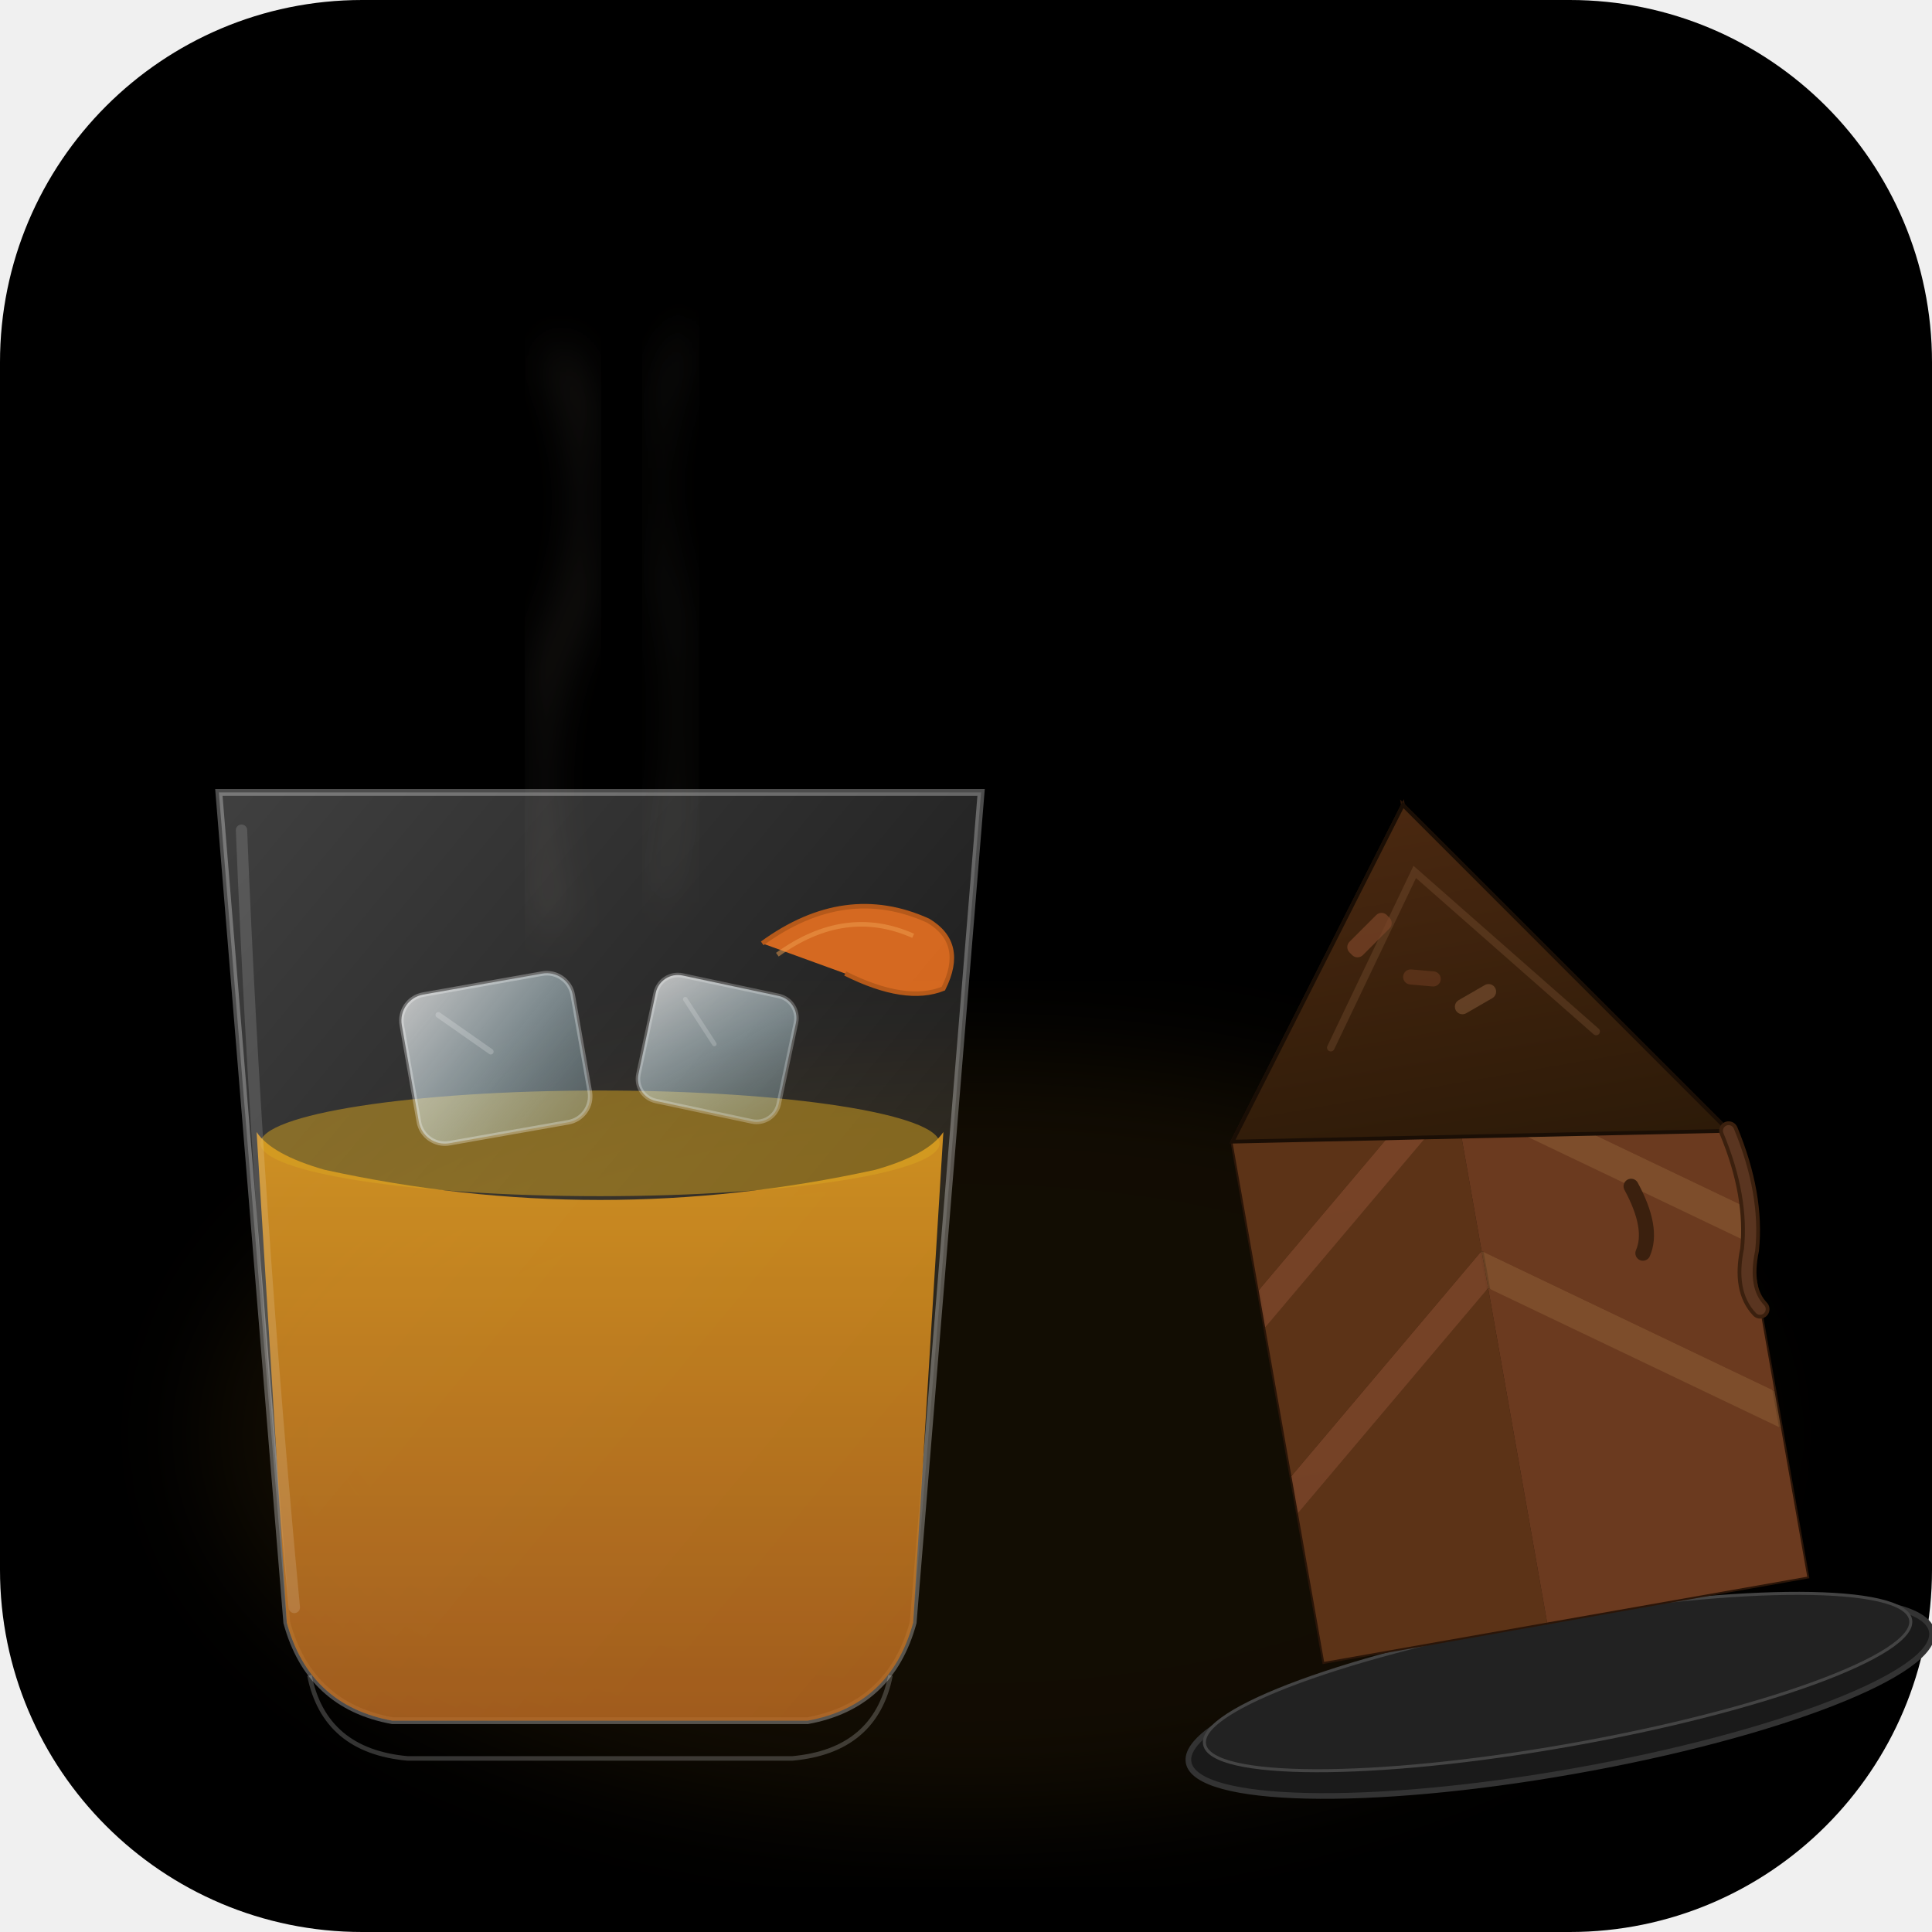
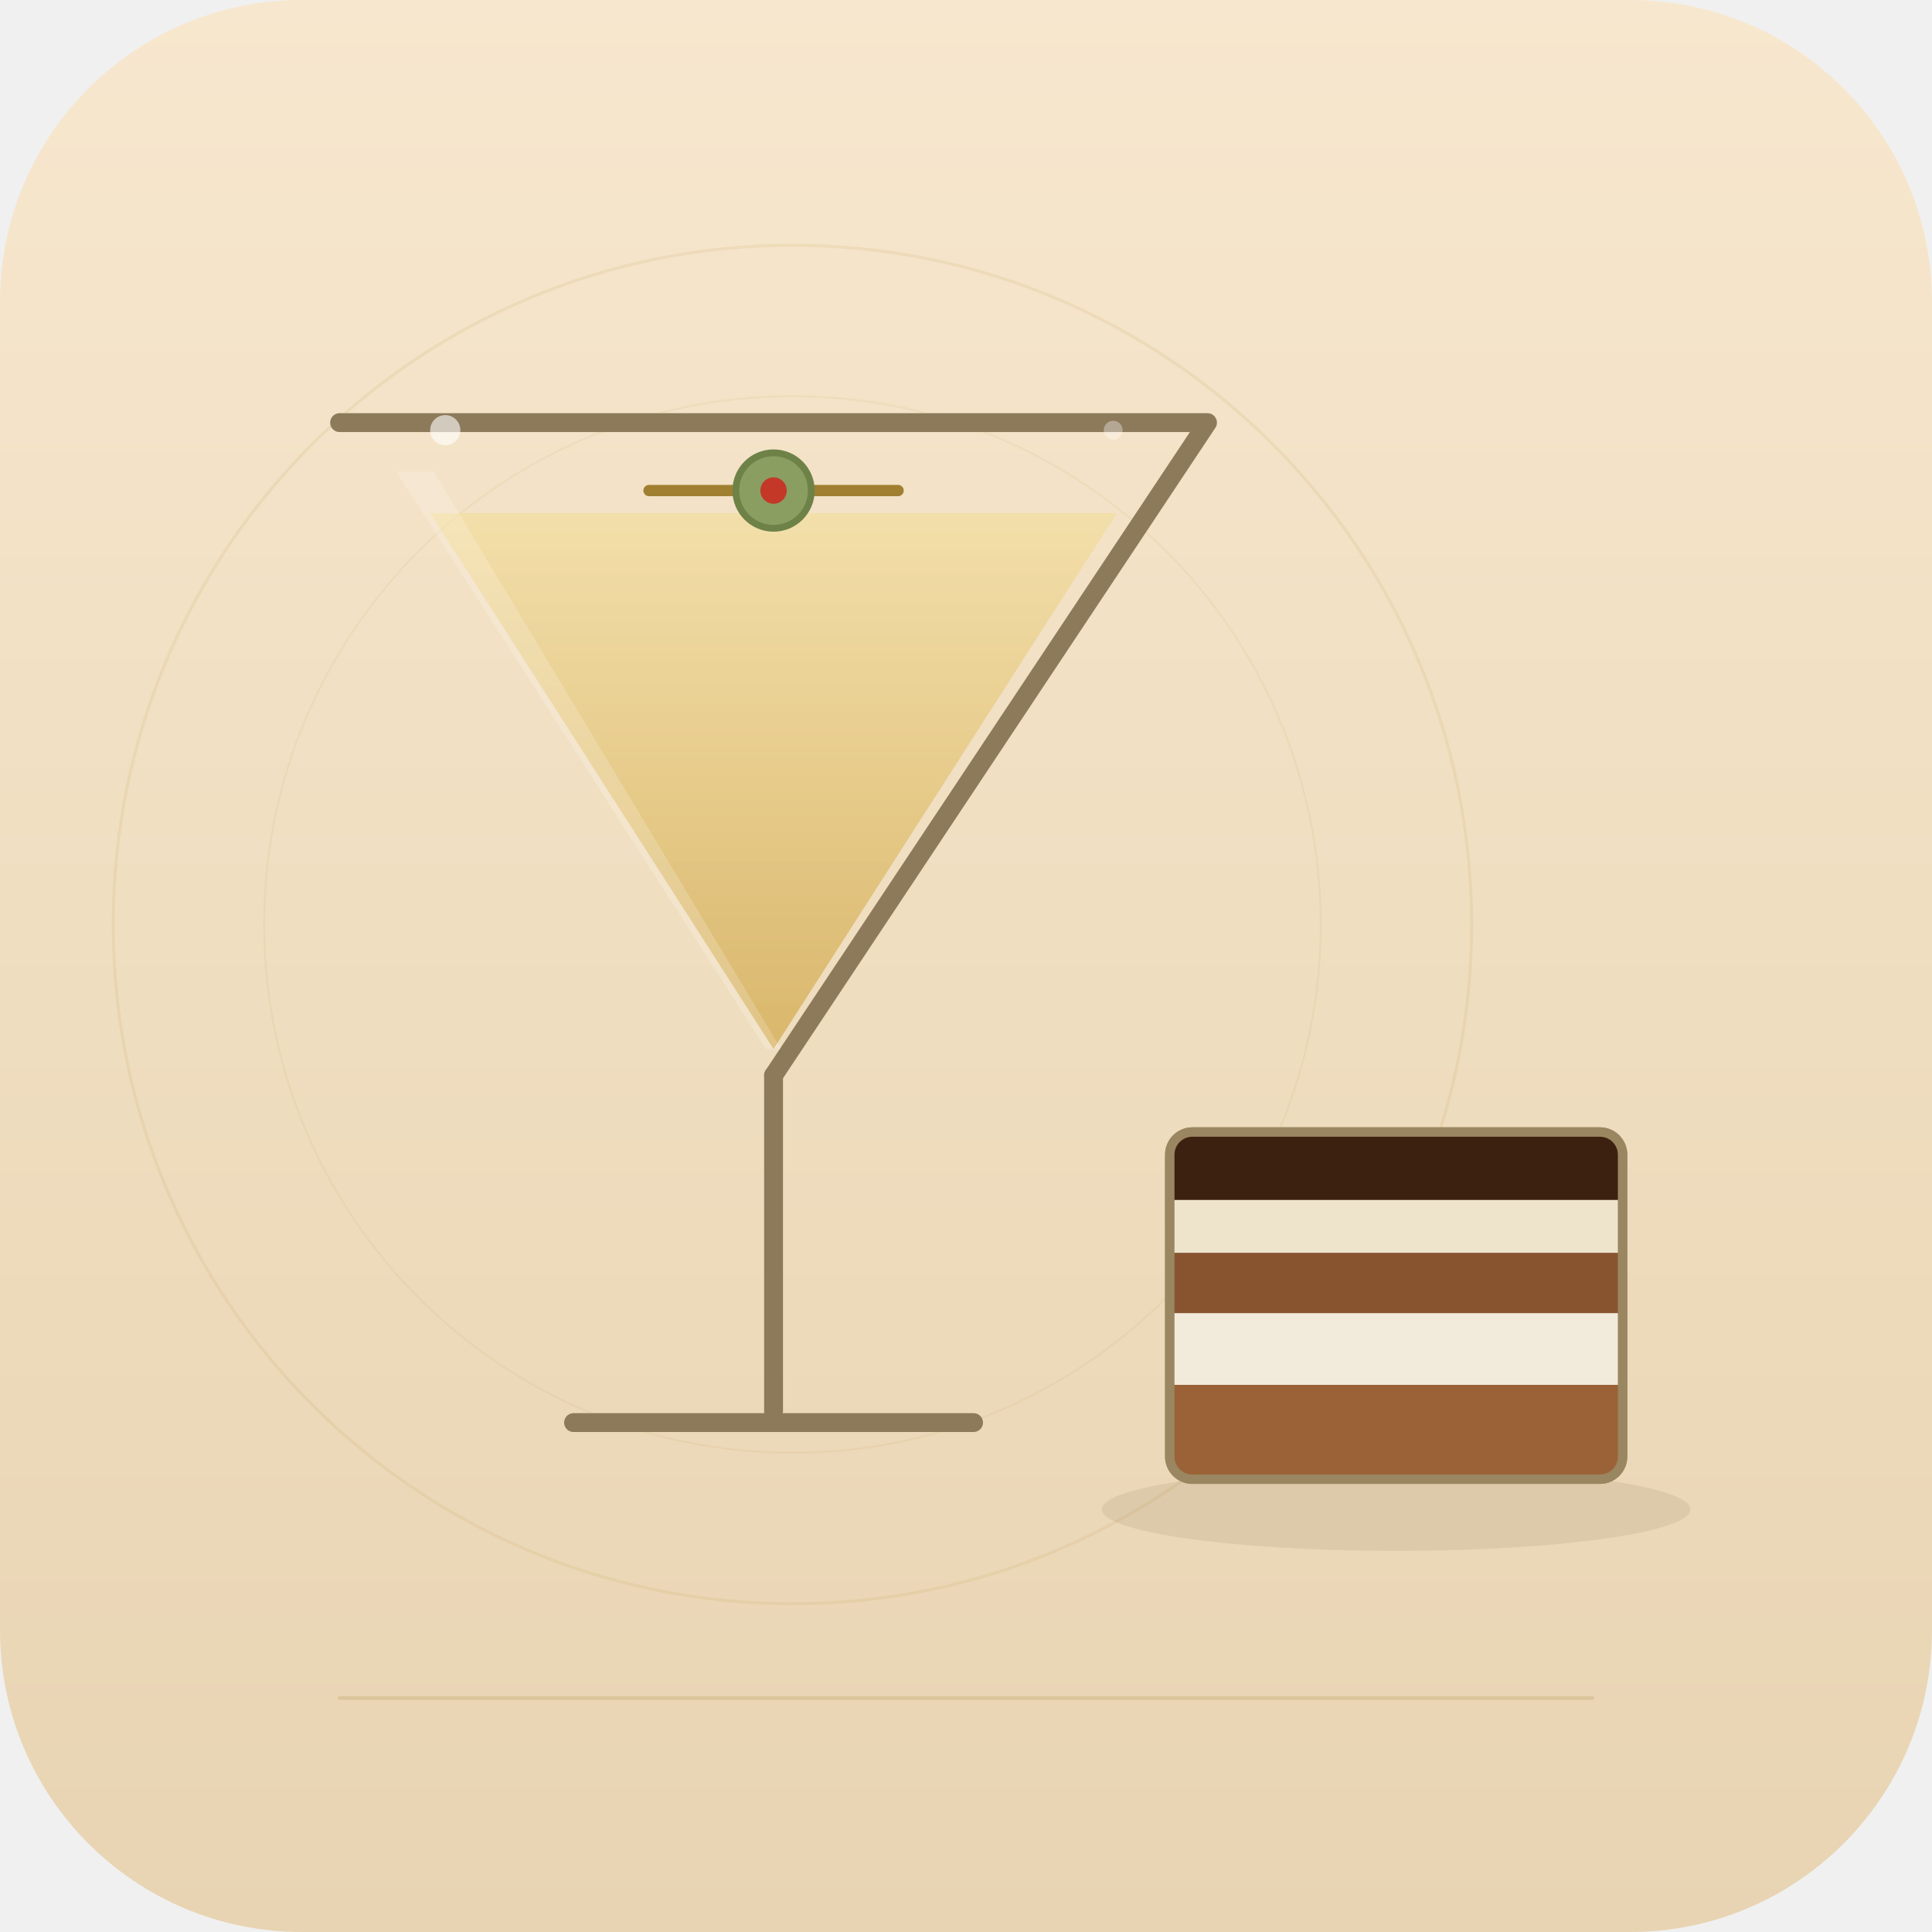
- <svg xmlns="http://www.w3.org/2000/svg" width="512" height="512" viewBox="0 0 512 512">
+ <svg xmlns="http://www.w3.org/2000/svg" viewBox="0 0 512 512" width="512" height="512">
  <defs>
-     <linearGradient id="whiskey" x1="0" y1="0" x2="0" y2="1">
-       <stop offset="0%" stop-color="#e8a020" />
-       <stop offset="100%" stop-color="#b5651d" />
+     <linearGradient id="bg" x1="0" y1="0" x2="0" y2="1">
+       <stop offset="0%" stop-color="#F7E7CE" />
+       <stop offset="100%" stop-color="#E8D4B2" />
    </linearGradient>
-     <linearGradient id="glass" x1="0" y1="0" x2="1" y2="1">
-       <stop offset="0%" stop-color="#ffffff" stop-opacity="0.25" />
-       <stop offset="100%" stop-color="#ffffff" stop-opacity="0.05" />
+     <linearGradient id="martiniLiquid" x1="0" y1="0" x2="0" y2="1">
+       <stop offset="0%" stop-color="#f2dc92" />
+       <stop offset="100%" stop-color="#c89828" />
    </linearGradient>
-     <linearGradient id="ice" x1="0" y1="0" x2="1" y2="1">
-       <stop offset="0%" stop-color="#ffffff" stop-opacity="0.7" />
-       <stop offset="50%" stop-color="#d0e8f0" stop-opacity="0.5" />
-       <stop offset="100%" stop-color="#a0c4d0" stop-opacity="0.3" />
-     </linearGradient>
-     <linearGradient id="cake-body" x1="0" y1="0" x2="0" y2="1">
-       <stop offset="0%" stop-color="#5c3317" />
-       <stop offset="100%" stop-color="#3b1f0e" />
-     </linearGradient>
-     <linearGradient id="ganache" x1="0" y1="0" x2="0" y2="1">
-       <stop offset="0%" stop-color="#4a2810" />
-       <stop offset="100%" stop-color="#2c1a08" />
-     </linearGradient>
-     <linearGradient id="frosting" x1="0" y1="0" x2="0" y2="1">
-       <stop offset="0%" stop-color="#6b3a1f" />
-       <stop offset="100%" stop-color="#4a2810" />
-     </linearGradient>
-     <filter id="glow-sm">
-       <feGaussianBlur stdDeviation="6" />
-     </filter>
-     <filter id="glow-lg">
-       <feGaussianBlur stdDeviation="14" />
-     </filter>
+     <clipPath id="tiramisuClip">
+       <rect x="12" y="15" width="120" height="92" rx="6" />
+     </clipPath>
  </defs>
-   <rect width="512" height="512" rx="96" fill="#000000" />
-   <ellipse cx="256" cy="380" rx="200" ry="100" fill="#e8a020" opacity="0.08" filter="url(#glow-lg)" />
-   <g transform="translate(-50, 20)">
-     <path d="M108 190 L126 410 Q132 432 154 436 L264 436 Q286 432 292 410 L310 190 Z" fill="url(#glass)" stroke="#ffffff" stroke-opacity="0.3" stroke-width="1.8" />
-     <path d="M132 424 Q136 444 158 446 L260 446 Q282 444 286 424" fill="none" stroke="#ffffff" stroke-opacity="0.2" stroke-width="1.2" />
-     <path d="M118 280 Q122 286 136 290 Q209 306 282 290 Q296 286 300 280 L292 410 Q286 432 264 436 L154 436 Q132 432 126 410 Z" fill="url(#whiskey)" opacity="0.85" />
-     <ellipse cx="209" cy="283" rx="90" ry="14" fill="#daa520" opacity="0.5" />
-     <g transform="rotate(-10 184 258)">
-       <rect x="158" y="240" width="46" height="40" rx="7" fill="url(#ice)" stroke="#ffffff" stroke-opacity="0.3" stroke-width="1.2" />
-       <line x1="168" y1="246" x2="180" y2="258" stroke="#ffffff" stroke-opacity="0.2" stroke-width="1.5" stroke-linecap="round" />
+   <rect width="512" height="512" rx="80" fill="url(#bg)" />
+   <circle cx="210" cy="245" r="180" fill="none" stroke="#b8943c" stroke-width="0.8" opacity="0.12" />
+   <circle cx="210" cy="245" r="140" fill="none" stroke="#b8943c" stroke-width="0.5" opacity="0.09" />
+   <path d="M 90,112 L 320,112 L 205,285" fill="none" stroke="#8c7a5a" stroke-width="5" stroke-linejoin="round" stroke-linecap="round" />
+   <polygon points="114,136 296,136 205,278" fill="url(#martiniLiquid)" opacity="0.55" />
+   <path d="M 105,125 L 115,125 L 207,278 L 203,278 Z" fill="#ffffff" opacity="0.18" />
+   <line x1="205" y1="285" x2="205" y2="374" stroke="#8c7a5a" stroke-width="5" stroke-linecap="round" />
+   <line x1="152" y1="377" x2="258" y2="377" stroke="#8c7a5a" stroke-width="5" stroke-linecap="round" />
+   <line x1="172" y1="130" x2="238" y2="130" stroke="#a08030" stroke-width="3" stroke-linecap="round" />
+   <circle cx="205" cy="130" r="10" fill="#8a9e62" stroke="#6e8248" stroke-width="1.8" />
+   <circle cx="205" cy="130" r="3.5" fill="#c43828" />
+   <circle cx="118" cy="114" r="4" fill="#ffffff" opacity="0.6" />
+   <circle cx="295" cy="114" r="2.5" fill="#ffffff" opacity="0.35" />
+   <g transform="translate(298,285)">
+     <ellipse cx="72" cy="115" rx="78" ry="11" fill="#8a7a5a" opacity="0.15" />
+     <rect x="12" y="15" width="120" height="92" rx="6" fill="#f5efe4" stroke="#9a8660" stroke-width="2.5" />
+     <g clip-path="url(#tiramisuClip)">
+       <rect x="0" y="82" width="144" height="30" fill="#9a6236" />
+       <rect x="0" y="63" width="144" height="19" fill="#f2eada" />
+       <rect x="0" y="47" width="144" height="16" fill="#885430" />
+       <rect x="0" y="31" width="144" height="16" fill="#eee4cc" />
+       <rect x="0" y="8" width="144" height="25" fill="#3c2010" />
    </g>
-     <g transform="rotate(12 246 254)">
-       <rect x="222" y="242" width="38" height="34" rx="6" fill="url(#ice)" stroke="#ffffff" stroke-opacity="0.25" stroke-width="1.2" />
-       <line x1="230" y1="248" x2="240" y2="258" stroke="#ffffff" stroke-opacity="0.18" stroke-width="1.2" stroke-linecap="round" />
-     </g>
-     <path d="M114 200 Q118 300 128 406" stroke="#ffffff" stroke-opacity="0.14" stroke-width="3" fill="none" stroke-linecap="round" />
-     <path d="M252 230 Q274 214 296 224 Q306 230 300 242 Q290 246 274 238" fill="#e87020" opacity="0.9" stroke="#c45e18" stroke-width="1.2" />
-     <path d="M256 233 Q274 220 292 228" fill="none" stroke="#f0a050" stroke-opacity="0.5" stroke-width="1.2" />
-     <path d="M196 224 Q184 178 200 146 Q216 112 198 74" fill="none" stroke="#c8b8a0" stroke-opacity="0.25" stroke-width="3.5" stroke-linecap="round" filter="url(#glow-sm)" />
-     <path d="M224 218 Q238 170 226 134 Q214 100 234 68" fill="none" stroke="#b8a890" stroke-opacity="0.2" stroke-width="3" stroke-linecap="round" filter="url(#glow-sm)" />
+     <rect x="12" y="15" width="120" height="92" rx="6" fill="none" stroke="#9a8660" stroke-width="2.5" />
  </g>
-   <g transform="translate(40, 10) rotate(-10, 370, 420)">
-     <ellipse cx="370" cy="440" rx="100" ry="20" fill="#1a1a1a" stroke="#333" stroke-width="1.5" />
-     <ellipse cx="370" cy="436" rx="95" ry="17" fill="#222" stroke="#444" stroke-width="0.8" />
-     <path d="M310 280 L370 200 L370 420 L310 420 Z" fill="url(#cake-body)" stroke="#2a1508" stroke-width="1" />
-     <path d="M370 200 L440 300 L440 420 L370 420 Z" fill="#6b3a1f" stroke="#2a1508" stroke-width="1" />
-     <path d="M310 380 L370 330 L370 420 L310 420 Z" fill="#5c3317" />
-     <path d="M310 370 L370 320 L370 330 L310 380 Z" fill="#7a4528" opacity="0.9" />
-     <path d="M310 330 L370 280 L370 320 L310 370 Z" fill="#5c3317" />
-     <path d="M310 320 L370 270 L370 280 L310 330 Z" fill="#7a4528" opacity="0.9" />
-     <path d="M310 280 L370 200 L370 270 L310 320 Z" fill="#5c3317" />
-     <path d="M370 330 L440 380 L440 420 L370 420 Z" fill="#6b3a1f" />
-     <path d="M370 320 L440 370 L440 380 L370 330 Z" fill="#845530" opacity="0.7" />
-     <path d="M370 280 L440 330 L440 370 L370 320 Z" fill="#6b3a1f" />
-     <path d="M370 270 L440 320 L440 330 L370 280 Z" fill="#845530" opacity="0.7" />
-     <path d="M370 200 L440 300 L440 320 L370 270 Z" fill="#6b3a1f" />
-     <path d="M310 280 L370 200 L440 300 Z" fill="url(#ganache)" stroke="#1a0e05" stroke-width="1" />
-     <path d="M340 260 L370 218 L410 268" fill="none" stroke="#8b5e3c" stroke-opacity="0.3" stroke-width="2" stroke-linecap="round" />
-     <path d="M440 300 Q444 318 440 332 Q436 342 440 348" fill="none" stroke="#3b200e" stroke-width="5" stroke-linecap="round" />
-     <path d="M440 300 Q444 318 440 332 Q436 342 440 348" fill="none" stroke="#5a3520" stroke-width="3" stroke-linecap="round" />
-     <path d="M412 310 Q416 322 412 328" fill="none" stroke="#3b200e" stroke-width="4" stroke-linecap="round" />
-     <rect x="348" y="230" width="14" height="5" rx="2" transform="rotate(-35 355 232)" fill="#7a4528" opacity="0.7" />
-     <rect x="362" y="244" width="10" height="4" rx="2" transform="rotate(15 367 246)" fill="#6b3a1f" opacity="0.6" />
-     <rect x="374" y="252" width="12" height="4" rx="2" transform="rotate(-20 380 254)" fill="#8b5e3c" opacity="0.5" />
-   </g>
+   <line x1="90" y1="450" x2="422" y2="450" stroke="#a08838" stroke-width="1" opacity="0.2" stroke-linecap="round" />
</svg>
